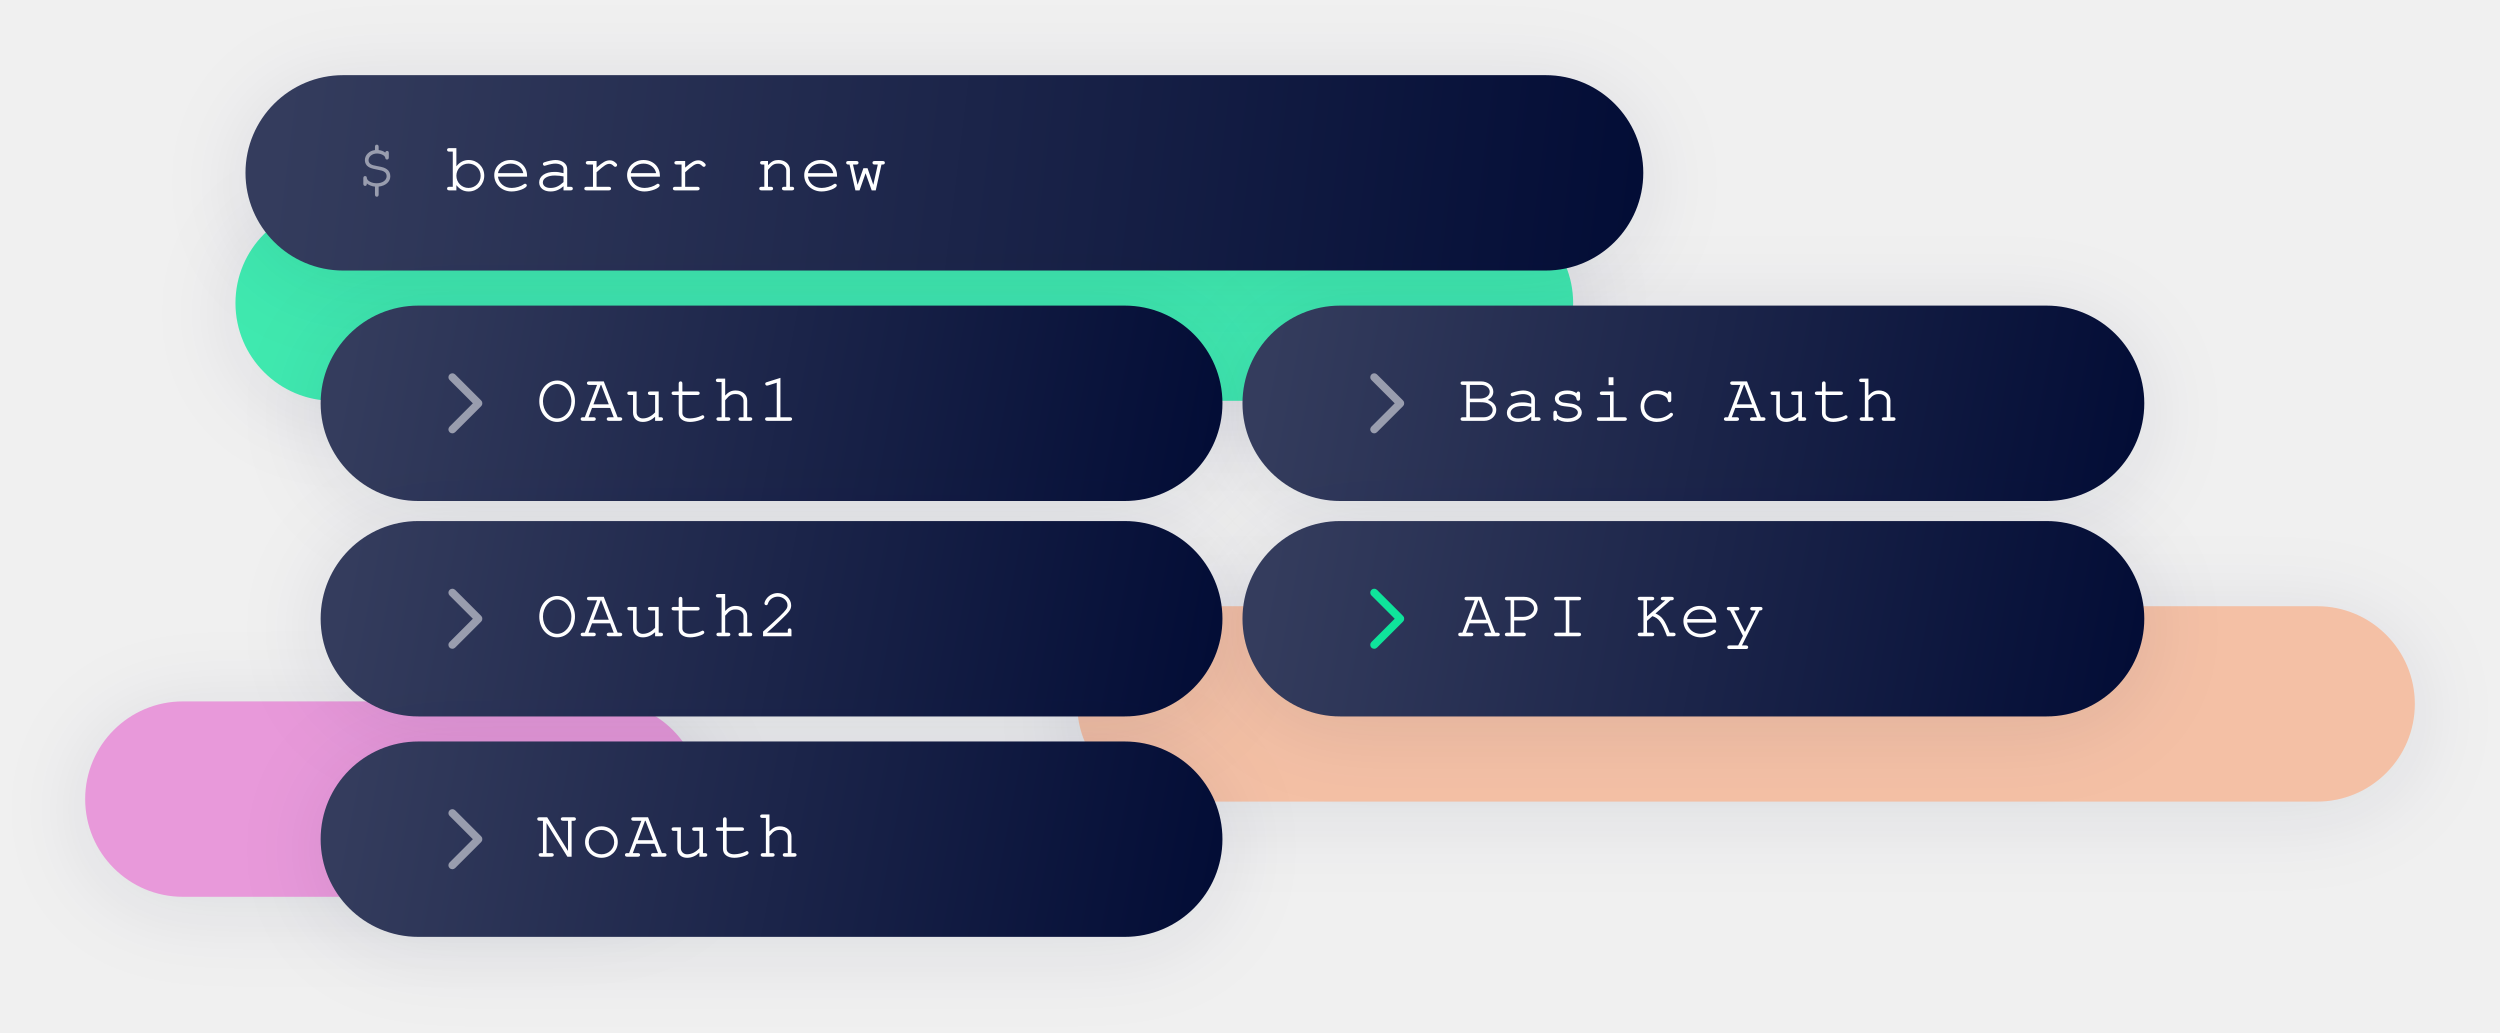
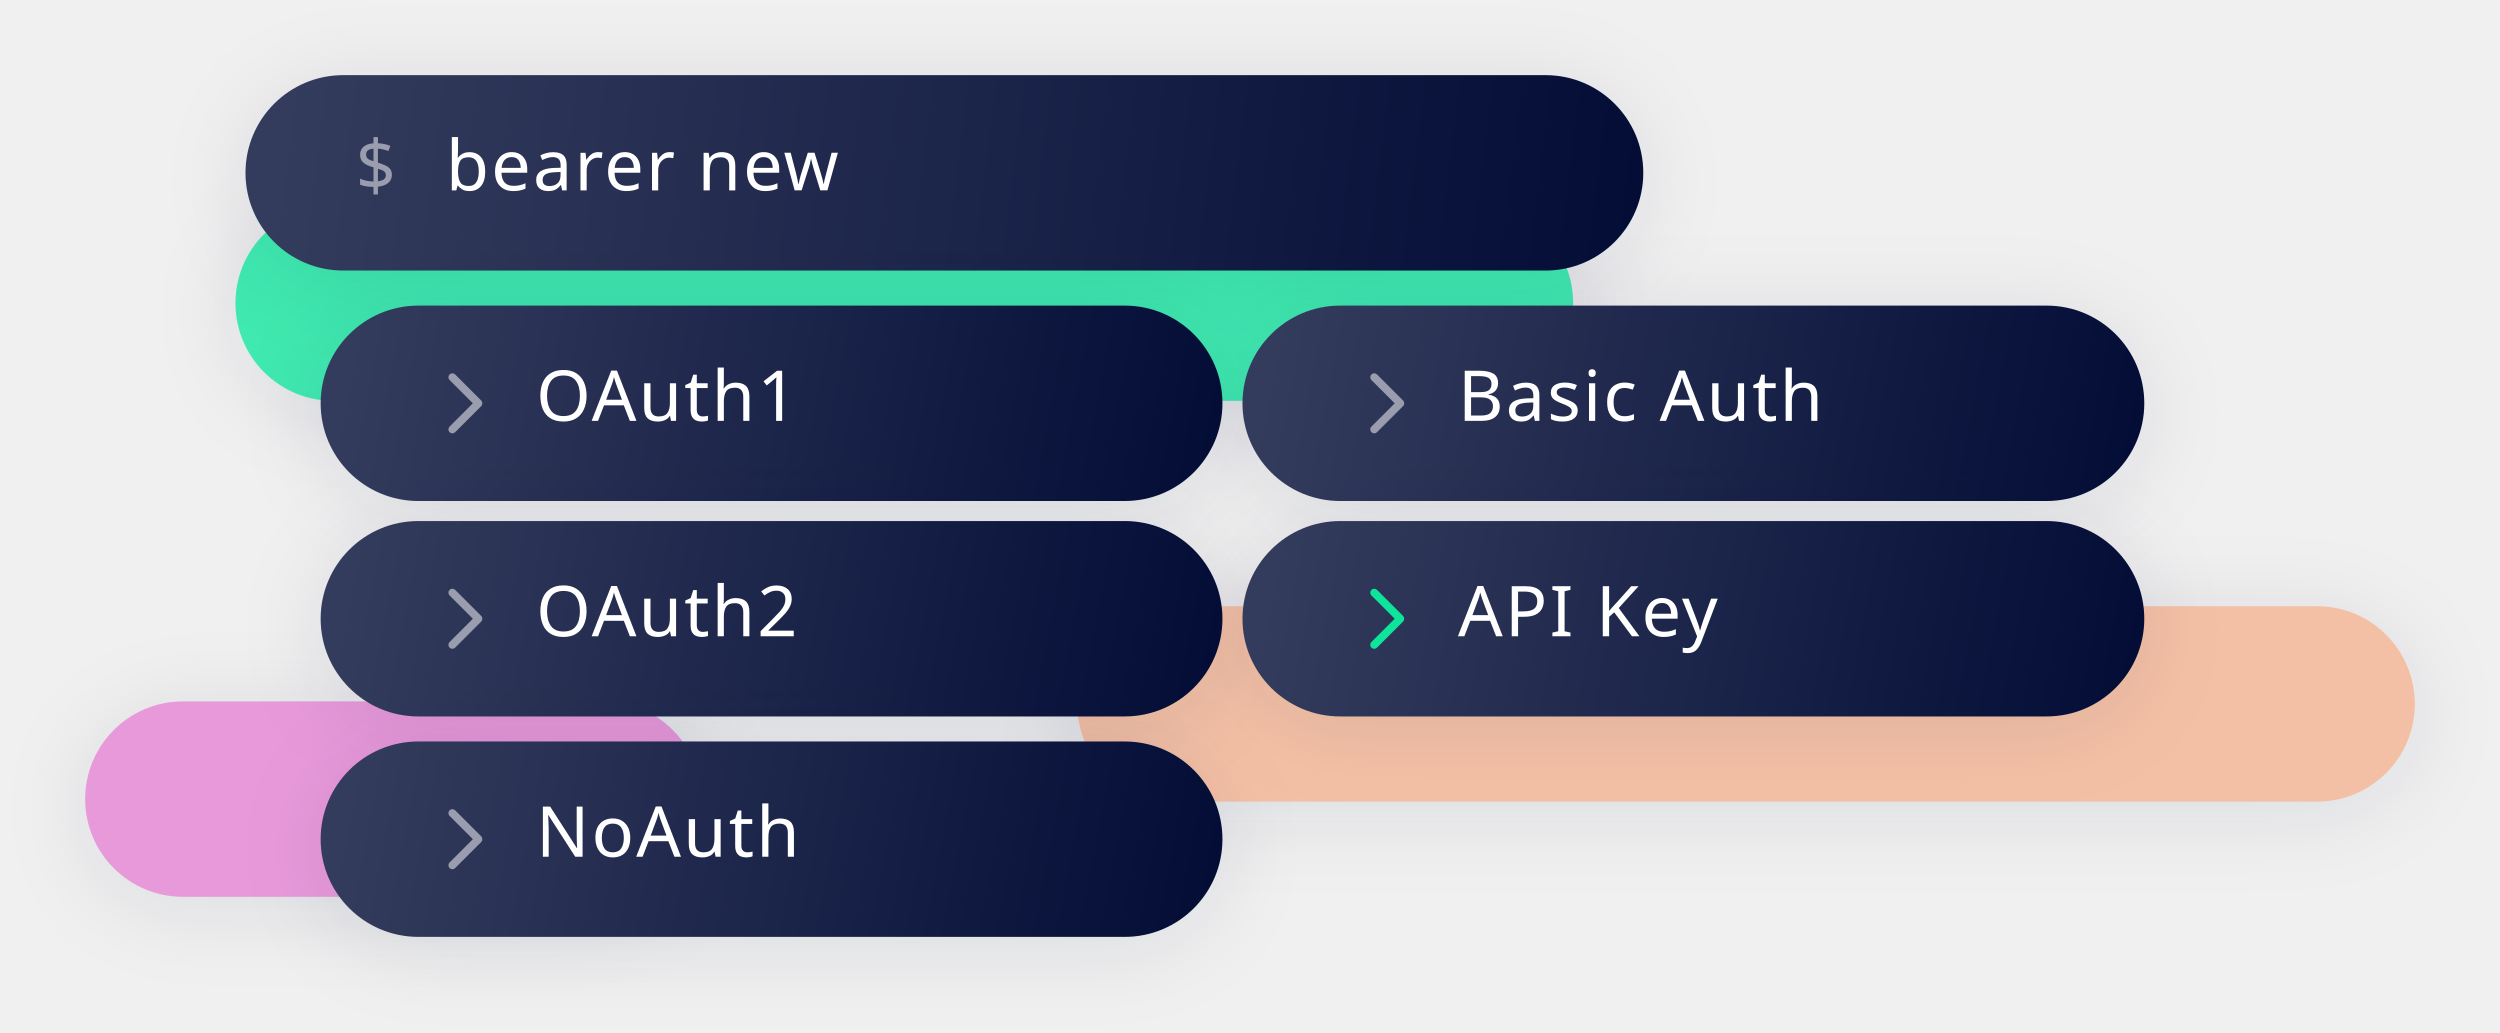
<svg xmlns="http://www.w3.org/2000/svg" xmlns:xlink="http://www.w3.org/1999/xlink" width="499px" height="206px" viewBox="0 0 499 206" version="1.1">
-   <style> * {font-family:"Courier"}</style>
+   <style> * {font-family:'ProximaNova-Regular'}</style>
  <defs>
    <rect id="path-1" x="30" y="26" width="267" height="39" rx="19.5" />
    <filter x="-9.9%" y="-62.8%" width="119.9%" height="235.9%" filterUnits="objectBoundingBox" id="filter-2">
      <feOffset dx="0" dy="2" in="SourceAlpha" result="shadowOffsetOuter1" />
      <feGaussianBlur stdDeviation="8.5" in="shadowOffsetOuter1" result="shadowBlurOuter1" />
      <feColorMatrix values="0 0 0 0 0.012   0 0 0 0 0.051   0 0 0 0 0.212  0 0 0 0.092 0" type="matrix" in="shadowBlurOuter1" />
    </filter>
    <rect id="path-3" x="198" y="106" width="267" height="39" rx="19.5" />
    <filter x="-9.9%" y="-62.8%" width="119.9%" height="235.9%" filterUnits="objectBoundingBox" id="filter-4">
      <feOffset dx="0" dy="2" in="SourceAlpha" result="shadowOffsetOuter1" />
      <feGaussianBlur stdDeviation="8.5" in="shadowOffsetOuter1" result="shadowBlurOuter1" />
      <feColorMatrix values="0 0 0 0 0.012   0 0 0 0 0.051   0 0 0 0 0.212  0 0 0 0.092 0" type="matrix" in="shadowBlurOuter1" />
    </filter>
    <rect id="path-5" x="0" y="125" width="123" height="39" rx="19.5" />
    <filter x="-21.5%" y="-62.8%" width="143.1%" height="235.9%" filterUnits="objectBoundingBox" id="filter-6">
      <feOffset dx="0" dy="2" in="SourceAlpha" result="shadowOffsetOuter1" />
      <feGaussianBlur stdDeviation="8.5" in="shadowOffsetOuter1" result="shadowBlurOuter1" />
      <feColorMatrix values="0 0 0 0 0.012   0 0 0 0 0.051   0 0 0 0 0.212  0 0 0 0.092 0" type="matrix" in="shadowBlurOuter1" />
    </filter>
    <linearGradient x1="100%" y1="50.885%" x2="1.8%" y2="49.169%" id="linearGradient-7">
      <stop stop-color="#030D36" offset="0%" />
      <stop stop-color="#343C5D" offset="100%" />
    </linearGradient>
    <rect id="path-8" x="0" y="0" width="279" height="39" rx="19.5" />
    <filter x="-9.5%" y="-62.8%" width="119.0%" height="235.9%" filterUnits="objectBoundingBox" id="filter-10">
      <feOffset dx="0" dy="2" in="SourceAlpha" result="shadowOffsetOuter1" />
      <feGaussianBlur stdDeviation="8.5" in="shadowOffsetOuter1" result="shadowBlurOuter1" />
      <feColorMatrix values="0 0 0 0 0.012   0 0 0 0 0.051   0 0 0 0 0.212  0 0 0 0.092 0" type="matrix" in="shadowBlurOuter1" />
    </filter>
    <linearGradient x1="100%" y1="52.127%" x2="1.8%" y2="48.002%" id="linearGradient-11">
      <stop stop-color="#030D36" offset="0%" />
      <stop stop-color="#343C5D" offset="100%" />
    </linearGradient>
    <rect id="path-12" x="0" y="0" width="180" height="39" rx="19.5" />
    <filter x="-14.7%" y="-62.8%" width="129.4%" height="235.9%" filterUnits="objectBoundingBox" id="filter-14">
      <feOffset dx="0" dy="2" in="SourceAlpha" result="shadowOffsetOuter1" />
      <feGaussianBlur stdDeviation="8.5" in="shadowOffsetOuter1" result="shadowBlurOuter1" />
      <feColorMatrix values="0 0 0 0 0.012   0 0 0 0 0.051   0 0 0 0 0.212  0 0 0 0.092 0" type="matrix" in="shadowBlurOuter1" />
    </filter>
    <rect id="path-15" x="0" y="0" width="180" height="39" rx="19.5" />
    <filter x="-14.7%" y="-62.8%" width="129.4%" height="235.9%" filterUnits="objectBoundingBox" id="filter-17">
      <feOffset dx="0" dy="2" in="SourceAlpha" result="shadowOffsetOuter1" />
      <feGaussianBlur stdDeviation="8.5" in="shadowOffsetOuter1" result="shadowBlurOuter1" />
      <feColorMatrix values="0 0 0 0 0.012   0 0 0 0 0.051   0 0 0 0 0.212  0 0 0 0.092 0" type="matrix" in="shadowBlurOuter1" />
    </filter>
    <rect id="path-18" x="0" y="0" width="180" height="39" rx="19.5" />
    <filter x="-14.7%" y="-62.8%" width="129.4%" height="235.9%" filterUnits="objectBoundingBox" id="filter-20">
      <feOffset dx="0" dy="2" in="SourceAlpha" result="shadowOffsetOuter1" />
      <feGaussianBlur stdDeviation="8.5" in="shadowOffsetOuter1" result="shadowBlurOuter1" />
      <feColorMatrix values="0 0 0 0 0.012   0 0 0 0 0.051   0 0 0 0 0.212  0 0 0 0.092 0" type="matrix" in="shadowBlurOuter1" />
    </filter>
    <rect id="path-21" x="0" y="0" width="180" height="39" rx="19.5" />
    <filter x="-14.7%" y="-62.8%" width="129.4%" height="235.9%" filterUnits="objectBoundingBox" id="filter-23">
      <feOffset dx="0" dy="2" in="SourceAlpha" result="shadowOffsetOuter1" />
      <feGaussianBlur stdDeviation="8.5" in="shadowOffsetOuter1" result="shadowBlurOuter1" />
      <feColorMatrix values="0 0 0 0 0.012   0 0 0 0 0.051   0 0 0 0 0.212  0 0 0 0.092 0" type="matrix" in="shadowBlurOuter1" />
    </filter>
    <rect id="path-24" x="0" y="0" width="180" height="39" rx="19.5" />
    <filter x="-14.7%" y="-62.8%" width="129.4%" height="235.9%" filterUnits="objectBoundingBox" id="filter-26">
      <feOffset dx="0" dy="2" in="SourceAlpha" result="shadowOffsetOuter1" />
      <feGaussianBlur stdDeviation="8.5" in="shadowOffsetOuter1" result="shadowBlurOuter1" />
      <feColorMatrix values="0 0 0 0 0.012   0 0 0 0 0.051   0 0 0 0 0.212  0 0 0 0.092 0" type="matrix" in="shadowBlurOuter1" />
    </filter>
  </defs>
  <g id="Hub" stroke="none" stroke-width="1" fill="none" fill-rule="evenodd">
    <g id="Product-Framework" transform="translate(-751, -1177)">
      <g id="APIAuth" transform="translate(768, 1192)">
        <g id="Mask">
          <use fill="black" fill-opacity="1" filter="url(#filter-2)" xlink:href="#path-1" />
          <use fill="#3FE9AF" fill-rule="evenodd" xlink:href="#path-1" />
        </g>
        <g id="Mask">
          <use fill="black" fill-opacity="1" filter="url(#filter-4)" xlink:href="#path-3" />
          <use fill="#F4C0A5" fill-rule="evenodd" xlink:href="#path-3" />
        </g>
        <g id="Mask">
          <use fill="black" fill-opacity="1" filter="url(#filter-6)" xlink:href="#path-5" />
          <use fill="#E899DA" fill-rule="evenodd" xlink:href="#path-5" />
        </g>
        <g id="$-Bearer--h-Bearer-C" transform="translate(32, 0)">
          <mask id="mask-9" fill="white">
            <use xlink:href="#path-8" />
          </mask>
          <g id="Mask">
            <use fill="black" fill-opacity="1" filter="url(#filter-10)" xlink:href="#path-8" />
            <use fill="url(#linearGradient-7)" fill-rule="evenodd" xlink:href="#path-8" />
          </g>
          <text id="$" mask="url(#mask-9)" font-family="Courier" font-size="14" font-weight="normal" letter-spacing="0.438" fill="#999DAE">
            <tspan x="22" y="23">$</tspan>
          </text>
          <text id="bearer-new" mask="url(#mask-9)" font-family="Courier" font-size="14" font-weight="normal" letter-spacing="0.438" fill="#FFFFFF">
            <tspan x="40" y="23">bearer new</tspan>
          </text>
        </g>
        <g id="$-Bearer--h-Bearer-C" transform="translate(47, 46)">
          <mask id="mask-13" fill="white">
            <use xlink:href="#path-12" />
          </mask>
          <g id="Mask">
            <use fill="black" fill-opacity="1" filter="url(#filter-14)" xlink:href="#path-12" />
            <use fill="url(#linearGradient-11)" fill-rule="evenodd" xlink:href="#path-12" />
          </g>
          <text id="OAuth1" mask="url(#mask-13)" font-family="Courier" font-size="14" font-weight="normal" letter-spacing="0.438" fill="#FFFFFF">
            <tspan x="43" y="23">OAuth1</tspan>
          </text>
          <path d="M26.289,25 L26.289,25 C26.366,25 26.44,24.97 26.494,24.915 L31.703,19.706 L31.703,19.706 C31.816,19.593 31.816,19.41 31.703,19.297 L26.494,14.087 L26.494,14.087 C26.379,13.976 26.196,13.98 26.085,14.094 C25.977,14.207 25.977,14.384 26.085,14.497 L31.09,19.501 L26.085,24.506 L26.085,24.506 C25.972,24.619 25.972,24.802 26.085,24.915 C26.139,24.97 26.213,25 26.289,25 L26.289,25 Z" id="Path" stroke="#999DAE" fill="#999DAE" fill-rule="nonzero" mask="url(#mask-13)" />
        </g>
        <g id="$-Bearer--h-Bearer-C" transform="translate(47, 89)">
          <mask id="mask-16" fill="white">
            <use xlink:href="#path-15" />
          </mask>
          <g id="Mask">
            <use fill="black" fill-opacity="1" filter="url(#filter-17)" xlink:href="#path-15" />
            <use fill="url(#linearGradient-11)" fill-rule="evenodd" xlink:href="#path-15" />
          </g>
          <text id="OAuth2" mask="url(#mask-16)" font-family="Courier" font-size="14" font-weight="normal" letter-spacing="0.438" fill="#FFFFFF">
            <tspan x="43" y="23">OAuth2</tspan>
          </text>
          <path d="M26.289,25 L26.289,25 C26.366,25 26.44,24.97 26.494,24.915 L31.703,19.706 L31.703,19.706 C31.816,19.593 31.816,19.41 31.703,19.297 L26.494,14.087 L26.494,14.087 C26.379,13.976 26.196,13.98 26.085,14.094 C25.977,14.207 25.977,14.384 26.085,14.497 L31.09,19.501 L26.085,24.506 L26.085,24.506 C25.972,24.619 25.972,24.802 26.085,24.915 C26.139,24.97 26.213,25 26.289,25 L26.289,25 Z" id="Path" stroke="#999DAE" fill="#999DAE" fill-rule="nonzero" mask="url(#mask-16)" />
        </g>
        <g id="$-Bearer--h-Bearer-C" transform="translate(47, 133)">
          <mask id="mask-19" fill="white">
            <use xlink:href="#path-18" />
          </mask>
          <g id="Mask">
            <use fill="black" fill-opacity="1" filter="url(#filter-20)" xlink:href="#path-18" />
            <use fill="url(#linearGradient-11)" fill-rule="evenodd" xlink:href="#path-18" />
          </g>
          <text id="NoAuth" mask="url(#mask-19)" font-family="Courier" font-size="14" font-weight="normal" letter-spacing="0.438" fill="#FFFFFF">
            <tspan x="43" y="23">NoAuth</tspan>
          </text>
          <path d="M26.289,25 L26.289,25 C26.366,25 26.44,24.97 26.494,24.915 L31.703,19.706 L31.703,19.706 C31.816,19.593 31.816,19.41 31.703,19.297 L26.494,14.087 L26.494,14.087 C26.379,13.976 26.196,13.98 26.085,14.094 C25.977,14.207 25.977,14.384 26.085,14.497 L31.09,19.501 L26.085,24.506 L26.085,24.506 C25.972,24.619 25.972,24.802 26.085,24.915 C26.139,24.97 26.213,25 26.289,25 L26.289,25 Z" id="Path" stroke="#999DAE" fill="#999DAE" fill-rule="nonzero" mask="url(#mask-19)" />
        </g>
        <g id="$-Bearer--h-Bearer-C" transform="translate(231, 46)">
          <mask id="mask-22" fill="white">
            <use xlink:href="#path-21" />
          </mask>
          <g id="Mask">
            <use fill="black" fill-opacity="1" filter="url(#filter-23)" xlink:href="#path-21" />
            <use fill="url(#linearGradient-11)" fill-rule="evenodd" xlink:href="#path-21" />
          </g>
          <text id="Basic-Auth" mask="url(#mask-22)" font-family="Courier" font-size="14" font-weight="normal" letter-spacing="0.438" fill="#FFFFFF">
            <tspan x="43" y="23">Basic Auth</tspan>
          </text>
          <path d="M26.289,25 L26.289,25 C26.366,25 26.44,24.97 26.494,24.915 L31.703,19.706 L31.703,19.706 C31.816,19.593 31.816,19.41 31.703,19.297 L26.494,14.087 L26.494,14.087 C26.379,13.976 26.196,13.98 26.085,14.094 C25.977,14.207 25.977,14.384 26.085,14.497 L31.09,19.501 L26.085,24.506 L26.085,24.506 C25.972,24.619 25.972,24.802 26.085,24.915 C26.139,24.97 26.213,25 26.289,25 L26.289,25 Z" id="Path" stroke="#999DAE" fill="#999DAE" fill-rule="nonzero" mask="url(#mask-22)" />
        </g>
        <g id="$-Bearer--h-Bearer-C" transform="translate(231, 89)">
          <mask id="mask-25" fill="white">
            <use xlink:href="#path-24" />
          </mask>
          <g id="Mask">
            <use fill="black" fill-opacity="1" filter="url(#filter-26)" xlink:href="#path-24" />
            <use fill="url(#linearGradient-11)" fill-rule="evenodd" xlink:href="#path-24" />
          </g>
          <text id="API-Key" mask="url(#mask-25)" font-family="Courier" font-size="14" font-weight="normal" letter-spacing="0.438" fill="#FFFFFF">
            <tspan x="43" y="23">API Key</tspan>
          </text>
          <path d="M26.289,25 L26.289,25 C26.366,25 26.44,24.97 26.494,24.915 L31.703,19.706 L31.703,19.706 C31.816,19.593 31.816,19.41 31.703,19.297 L26.494,14.087 L26.494,14.087 C26.379,13.976 26.196,13.98 26.085,14.094 C25.977,14.207 25.977,14.384 26.085,14.497 L31.09,19.501 L26.085,24.506 L26.085,24.506 C25.972,24.619 25.972,24.802 26.085,24.915 C26.139,24.97 26.213,25 26.289,25 L26.289,25 Z" id="Path" stroke="#0FE49B" fill="#999DAE" fill-rule="nonzero" mask="url(#mask-25)" />
        </g>
      </g>
    </g>
  </g>
</svg>
